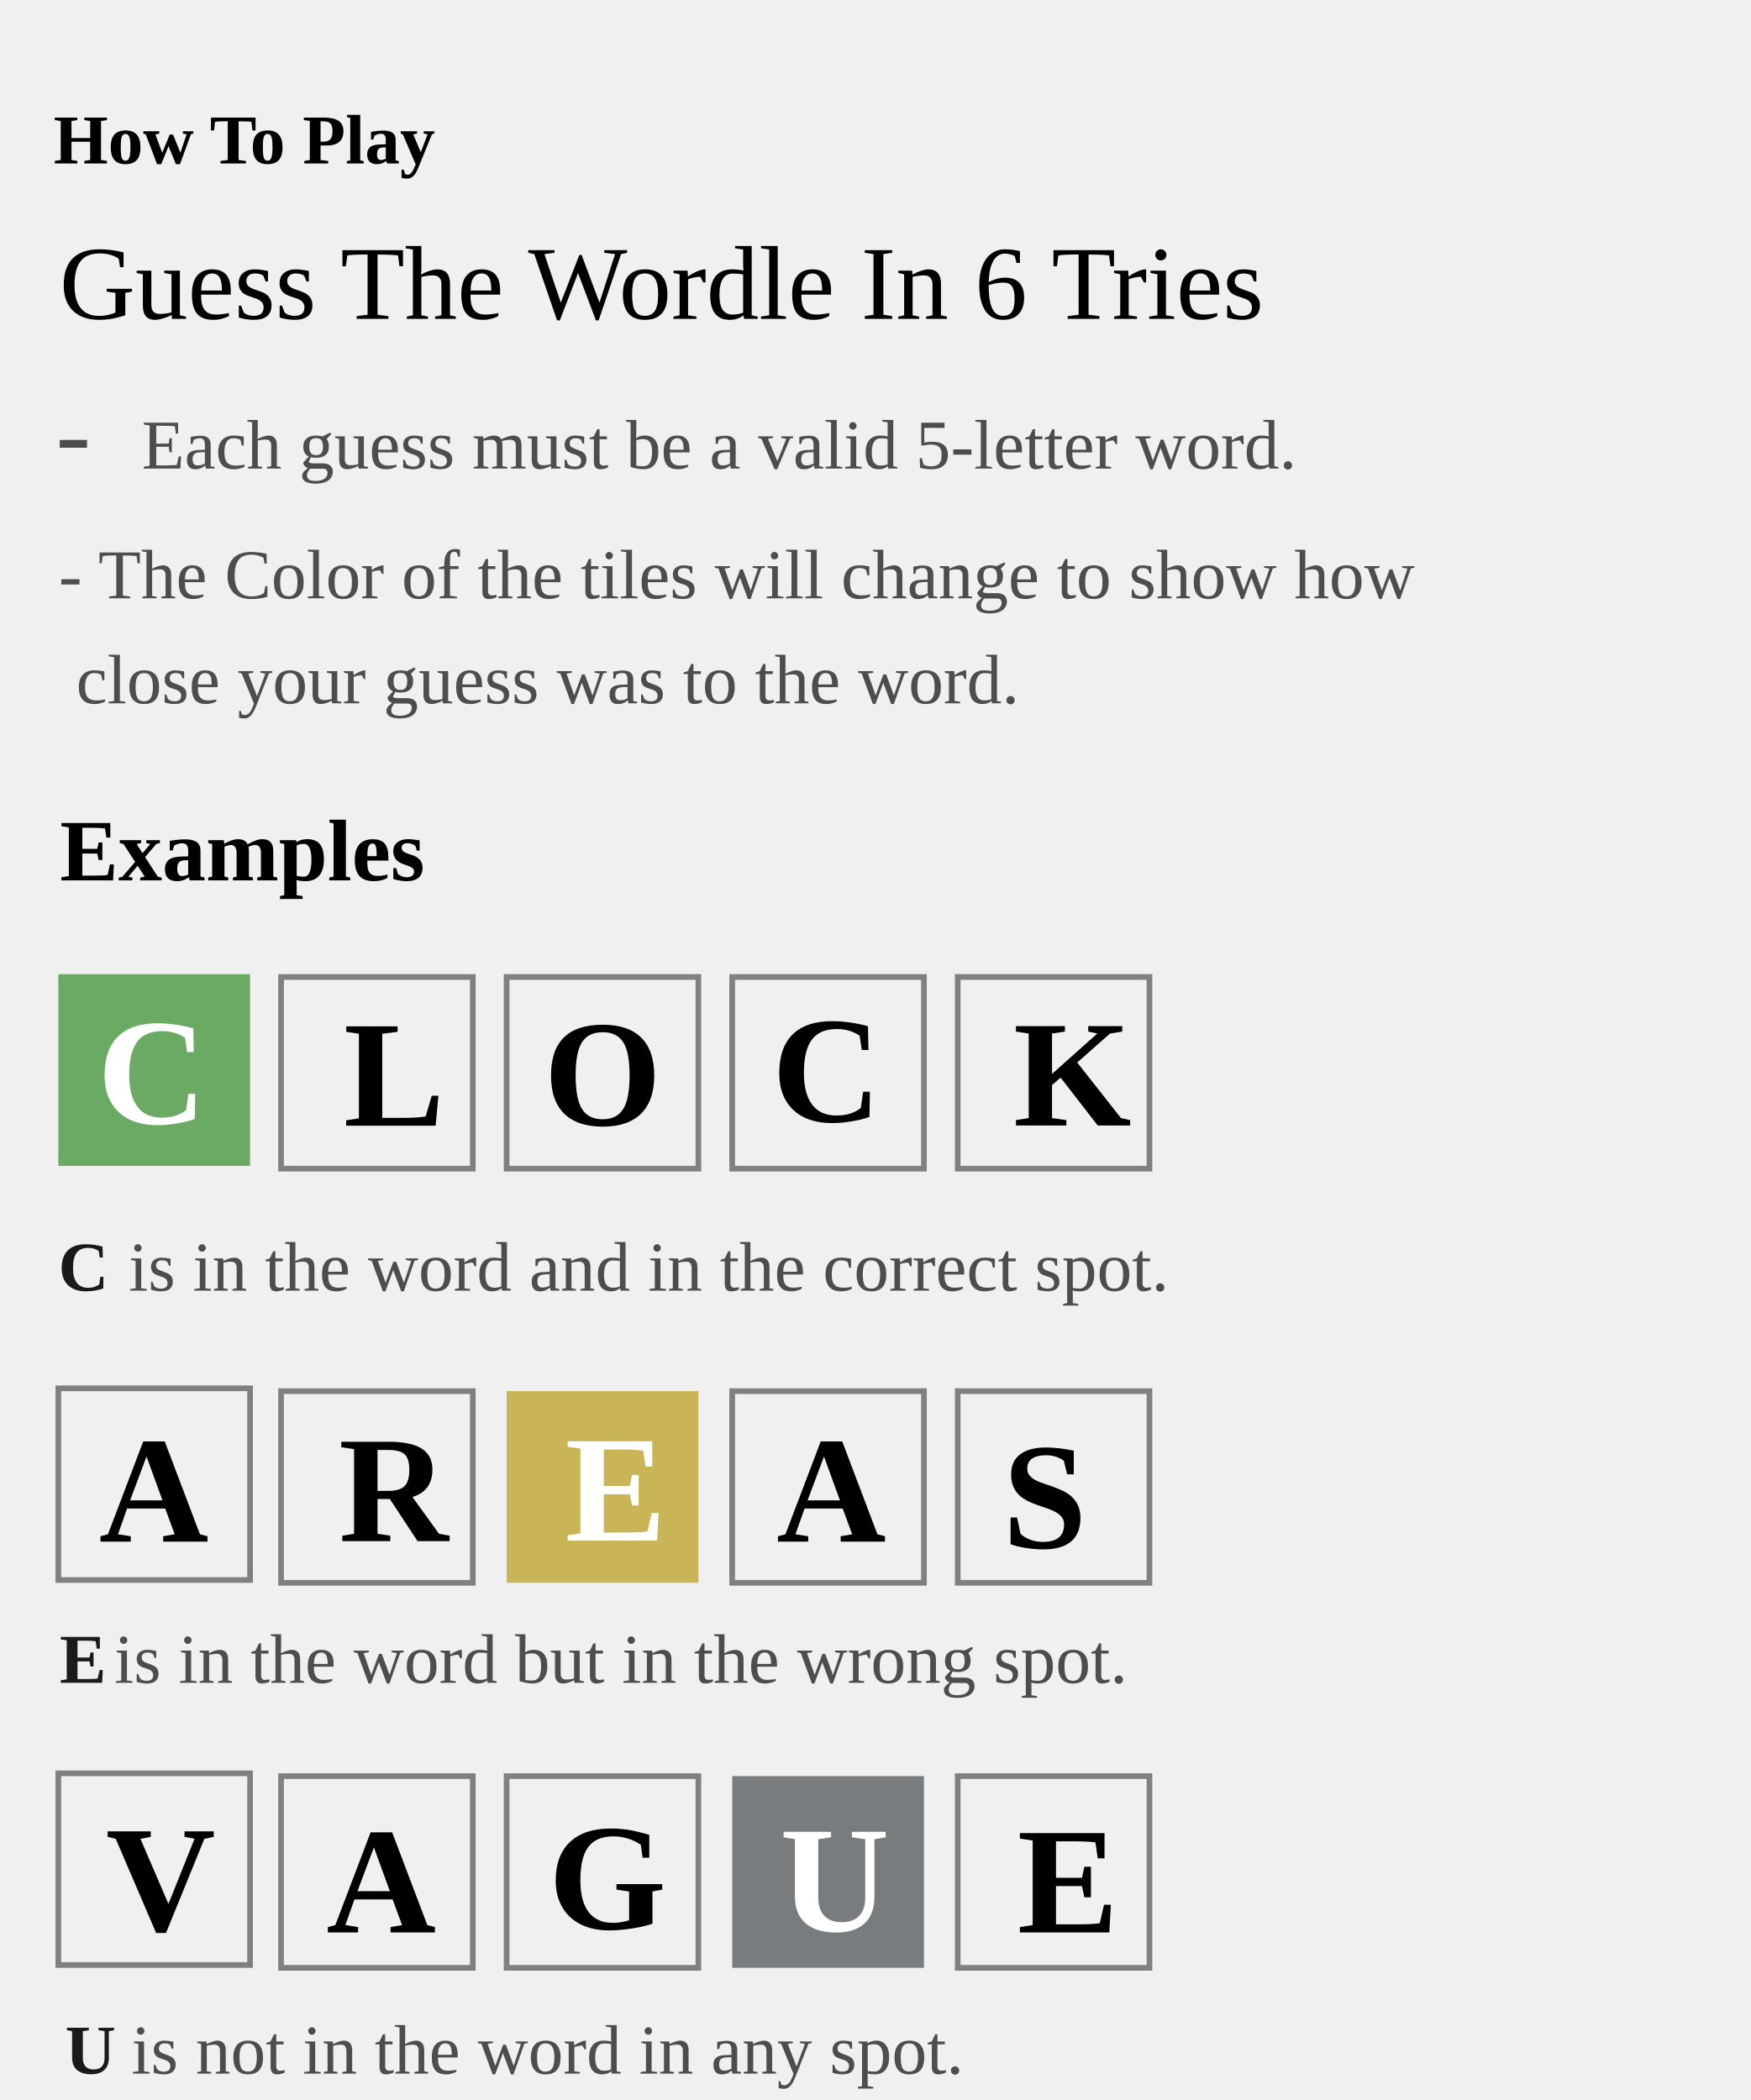
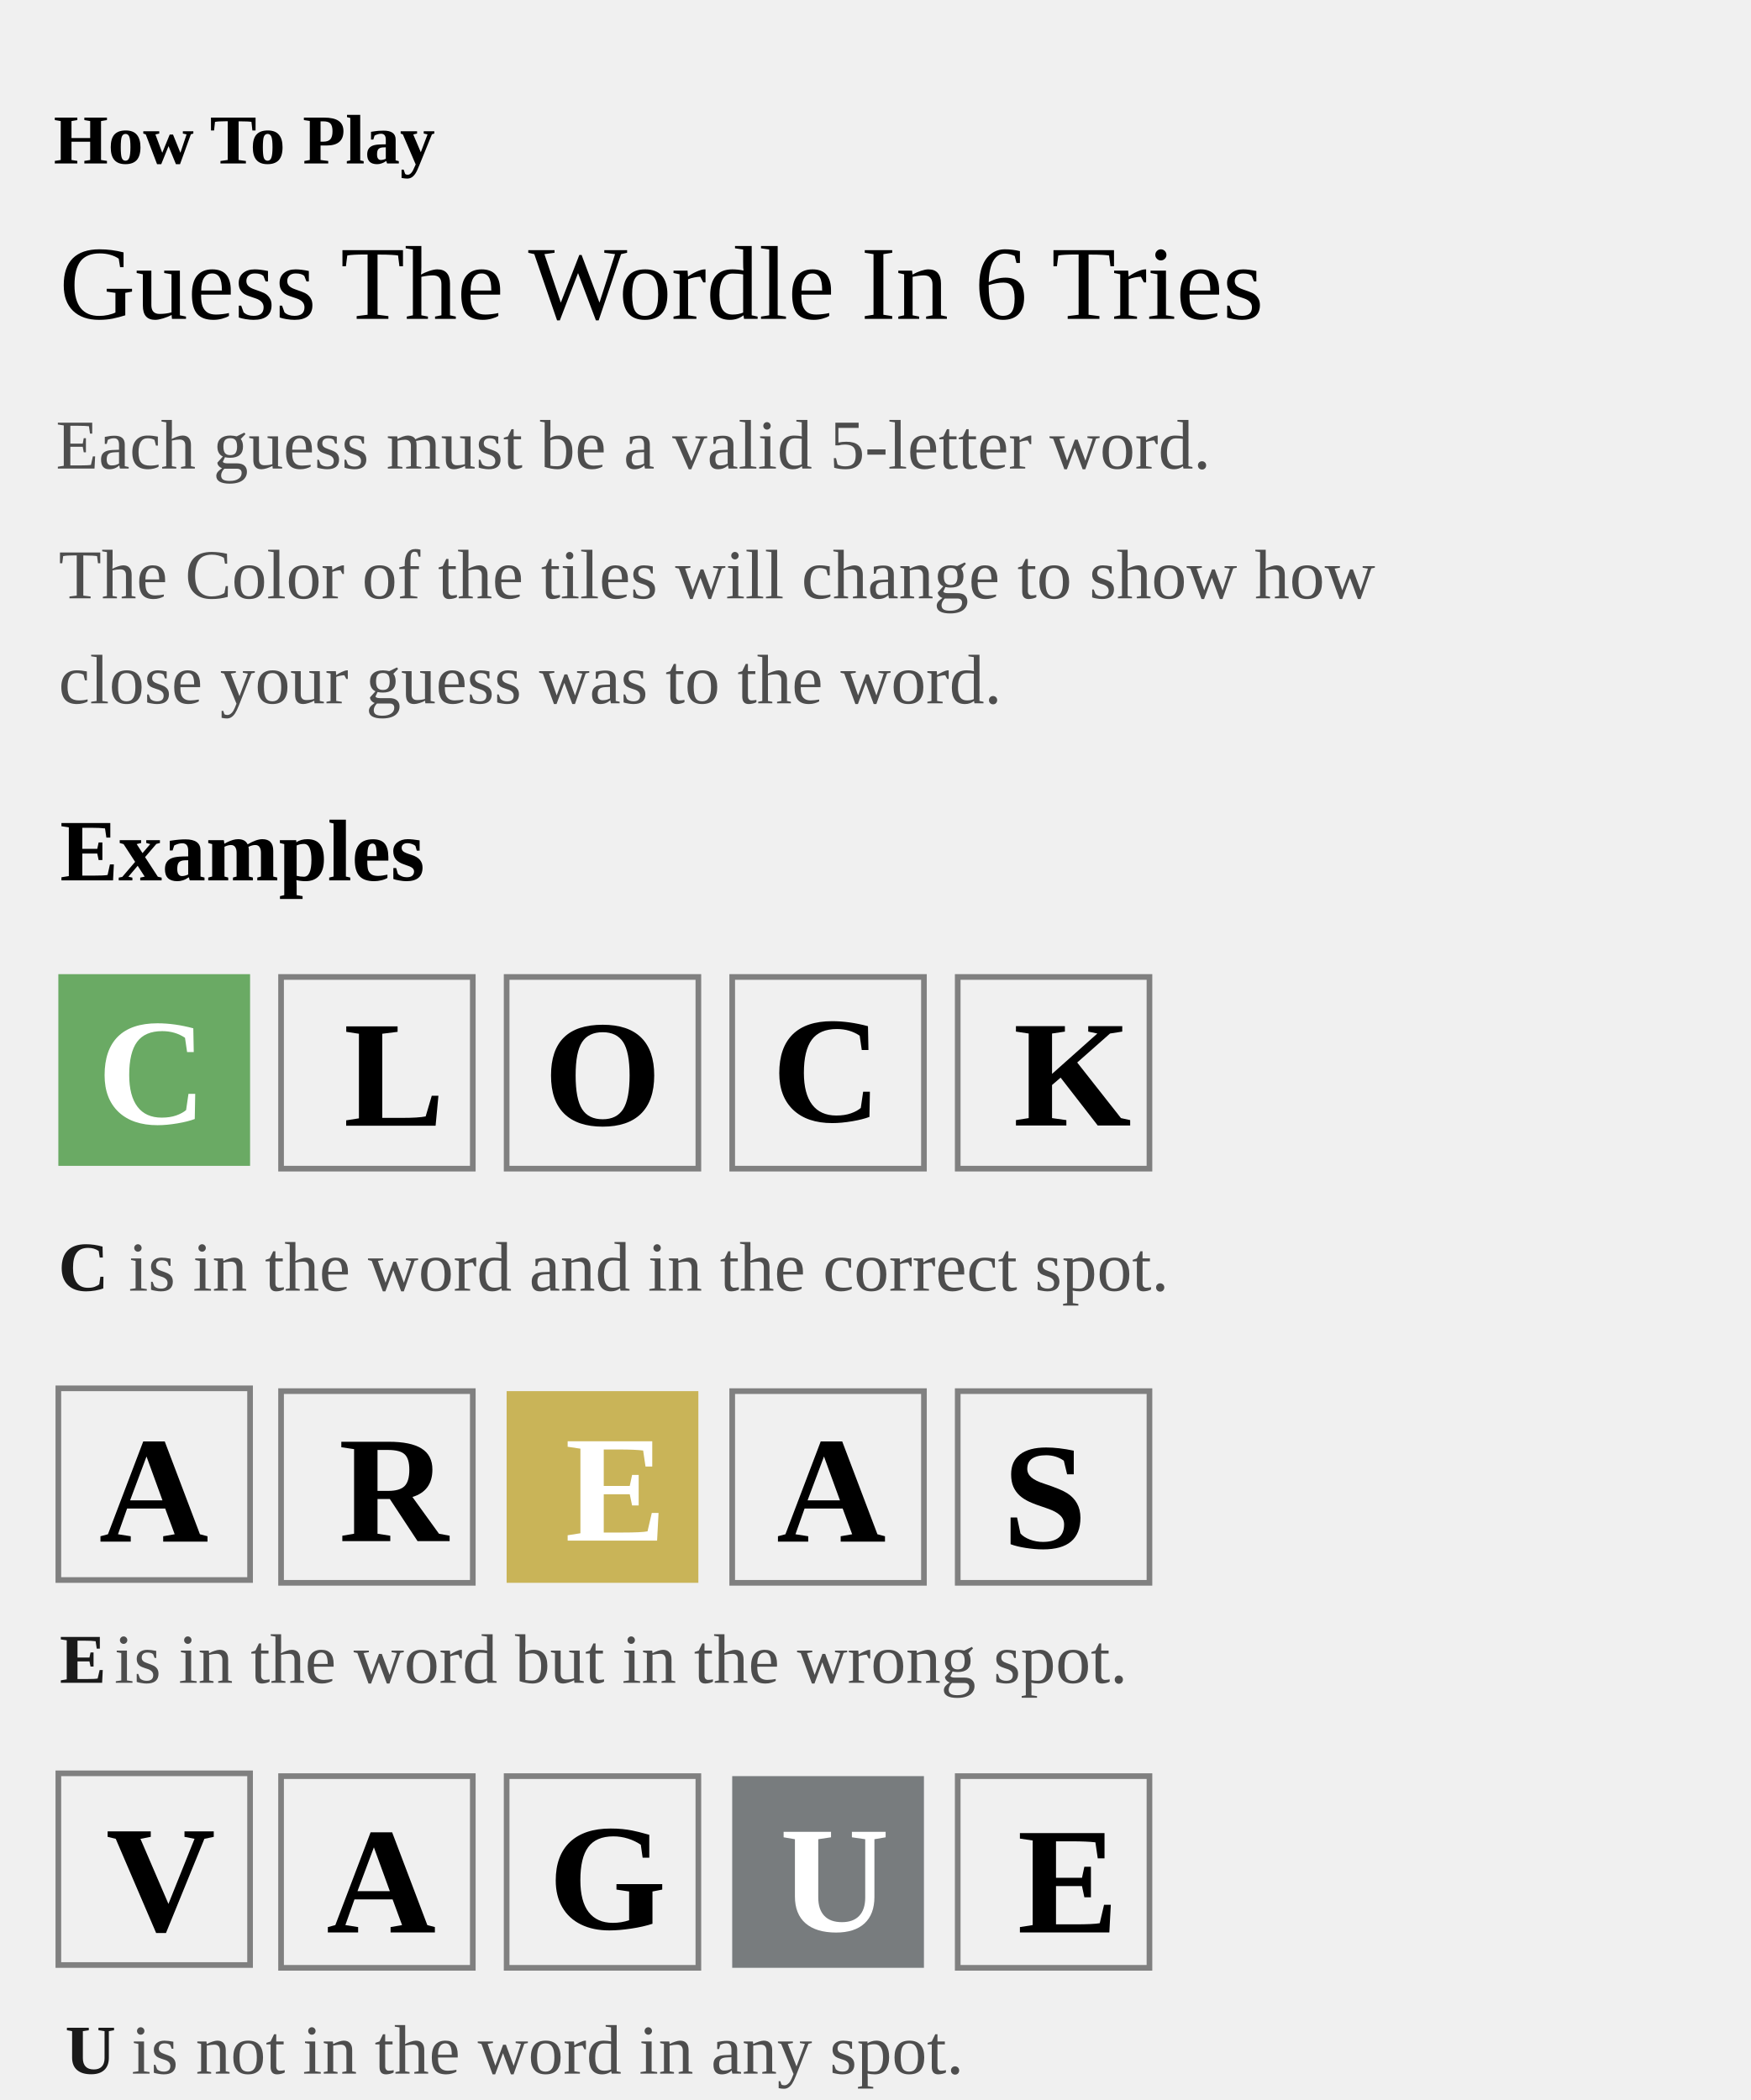
<svg xmlns="http://www.w3.org/2000/svg" id="Layer_1" data-name="Layer 1" width="300" height="360" viewBox="0 0 300 360">
  <defs>
    <style>

      text {
      font-family: 'Poppins', sans-serif !important;
      }

      /* Apply Poppins to specific classes */
      .cls-1, .cls-10, .cls-13, .cls-5, .cls-9 {
      font-family: 'Poppins', sans-serif !important;
      font-weight: 600;
      }

      .cls-2, .cls-3 {
      font-size: 18px;
      }

      .cls-14, .cls-2, .cls-3, .cls-6 {
      font-family: 'Poppins', sans-serif !important;
      }

      .cls-14, .cls-3, .cls-6 {
      fill: #4d4d4d;
      }

      .cls-13, .cls-4, .cls-6 {
      font-size: 12px;
      }

      .cls-5 {
      font-size: 15px;
      }

      .cls-7 {
      fill: #6aaa64;
      }

      .cls-8 {
      fill: none;
      stroke: gray;
      stroke-miterlimit: 10;
      stroke-width: 0.97px;
      }

      .cls-10, .cls-9 {
      font-size: 26px;
      }

      .cls-9 {
      fill: #fff;
      }

      .cls-11 {
      fill: #c9b458;
      }

      .cls-12 {
      fill: #787c7e;
      }

      .cls-13 {
      fill: #1a1a1a;
      }

      .cls-14 {
      font-weight: 400;
      }
    </style>
  </defs>
  <text class="cls-1" transform="translate(9.19 28.02)">How To Play</text>
  <text class="cls-2" transform="translate(10.19 54.66)">Guess The Wordle In 6 Tries</text>
-   <text class="cls-3" transform="translate(9.57 80.32)">- <tspan class="cls-4" x="14.72" y="0">Each guess must be a valid 5-letter word.</tspan>
+   <text class="cls-3" transform="translate(9.57 80.32)">
+     <tspan class="cls-4" x="0" y="0">Each guess must be a valid 5-letter word.</tspan>
  </text>
  <text class="cls-5" transform="translate(10.28 150.92)">Examples</text>
-   <text class="cls-6" transform="translate(10.06 102.57)">- The Color of the tiles will change to show how <tspan x="0" y="18" xml:space="preserve"> close your guess was to the word.</tspan>
+   <text class="cls-6" transform="translate(10.06 102.57)">
+     <tspan class="cls-4" x="0" y="0">The Color of the tiles will change to show how</tspan>
+     <tspan x="0" y="18" xml:space="preserve">close your guess was to the word.</tspan>
  </text>
  <rect class="cls-7" x="10" y="167" width="32.86" height="32.86" />
  <rect class="cls-8" x="48.17" y="167.48" width="32.86" height="32.86" />
  <rect class="cls-8" x="86.83" y="167.48" width="32.86" height="32.86" />
  <rect class="cls-8" x="125.49" y="167.48" width="32.86" height="32.86" />
  <rect class="cls-8" x="164.14" y="167.48" width="32.86" height="32.86" />
  <text class="cls-9" transform="translate(16.66 192.64)">C</text>
  <text class="cls-10" transform="translate(58.89 192.98)">L</text>
  <text class="cls-10" transform="translate(93.17 192.89)">O</text>
  <text class="cls-10" transform="translate(173.68 192.94)">K</text>
  <text class="cls-10" transform="translate(132.29 192.28)">C</text>
  <rect class="cls-8" x="10" y="238" width="32.86" height="32.86" />
  <rect class="cls-8" x="48.17" y="238.48" width="32.86" height="32.86" />
  <rect class="cls-11" x="86.83" y="238.48" width="32.86" height="32.86" />
  <rect class="cls-8" x="125.49" y="238.48" width="32.86" height="32.86" />
  <rect class="cls-8" x="164.14" y="238.48" width="32.86" height="32.86" />
  <rect class="cls-8" x="10" y="304" width="32.86" height="32.86" />
  <rect class="cls-8" x="48.17" y="304.48" width="32.86" height="32.86" />
  <rect class="cls-8" x="86.83" y="304.48" width="32.86" height="32.86" />
  <rect class="cls-12" x="125.49" y="304.48" width="32.86" height="32.86" />
  <rect class="cls-8" x="164.14" y="304.48" width="32.86" height="32.86" />
  <text class="cls-10" transform="translate(133.08 264.28)">A</text>
  <text class="cls-9" transform="translate(96.85 264.11)">E</text>
  <text class="cls-10" transform="translate(58.06 264.19)">R</text>
  <text class="cls-10" transform="translate(171.81 265.36)">S</text>
  <text class="cls-10" transform="translate(16.97 264.28)">A</text>
  <text class="cls-10" transform="translate(18.15 330.98)">V</text>
  <text class="cls-10" transform="translate(55.94 331.28)">A</text>
  <text class="cls-10" transform="translate(93.98 330.68)">G</text>
  <text class="cls-9" transform="translate(133.66 331.06)">U</text>
  <text class="cls-10" transform="translate(174.36 331.28)">E</text>
  <text class="cls-13" transform="translate(9.98 221.25)">C <tspan class="cls-14" x="12.07" y="0">is in the word and in the correct spot.</tspan>
  </text>
  <text class="cls-13" transform="translate(10.22 288.48)">E <tspan class="cls-14" x="6.38" y="0" xml:space="preserve"> is in the word but in the wrong spot.</tspan>
  </text>
  <text class="cls-13" transform="translate(11.17 355.48)">U <tspan class="cls-14" x="8.36" y="0" xml:space="preserve"> is not in the word in any spot.</tspan>
  </text>
</svg>
